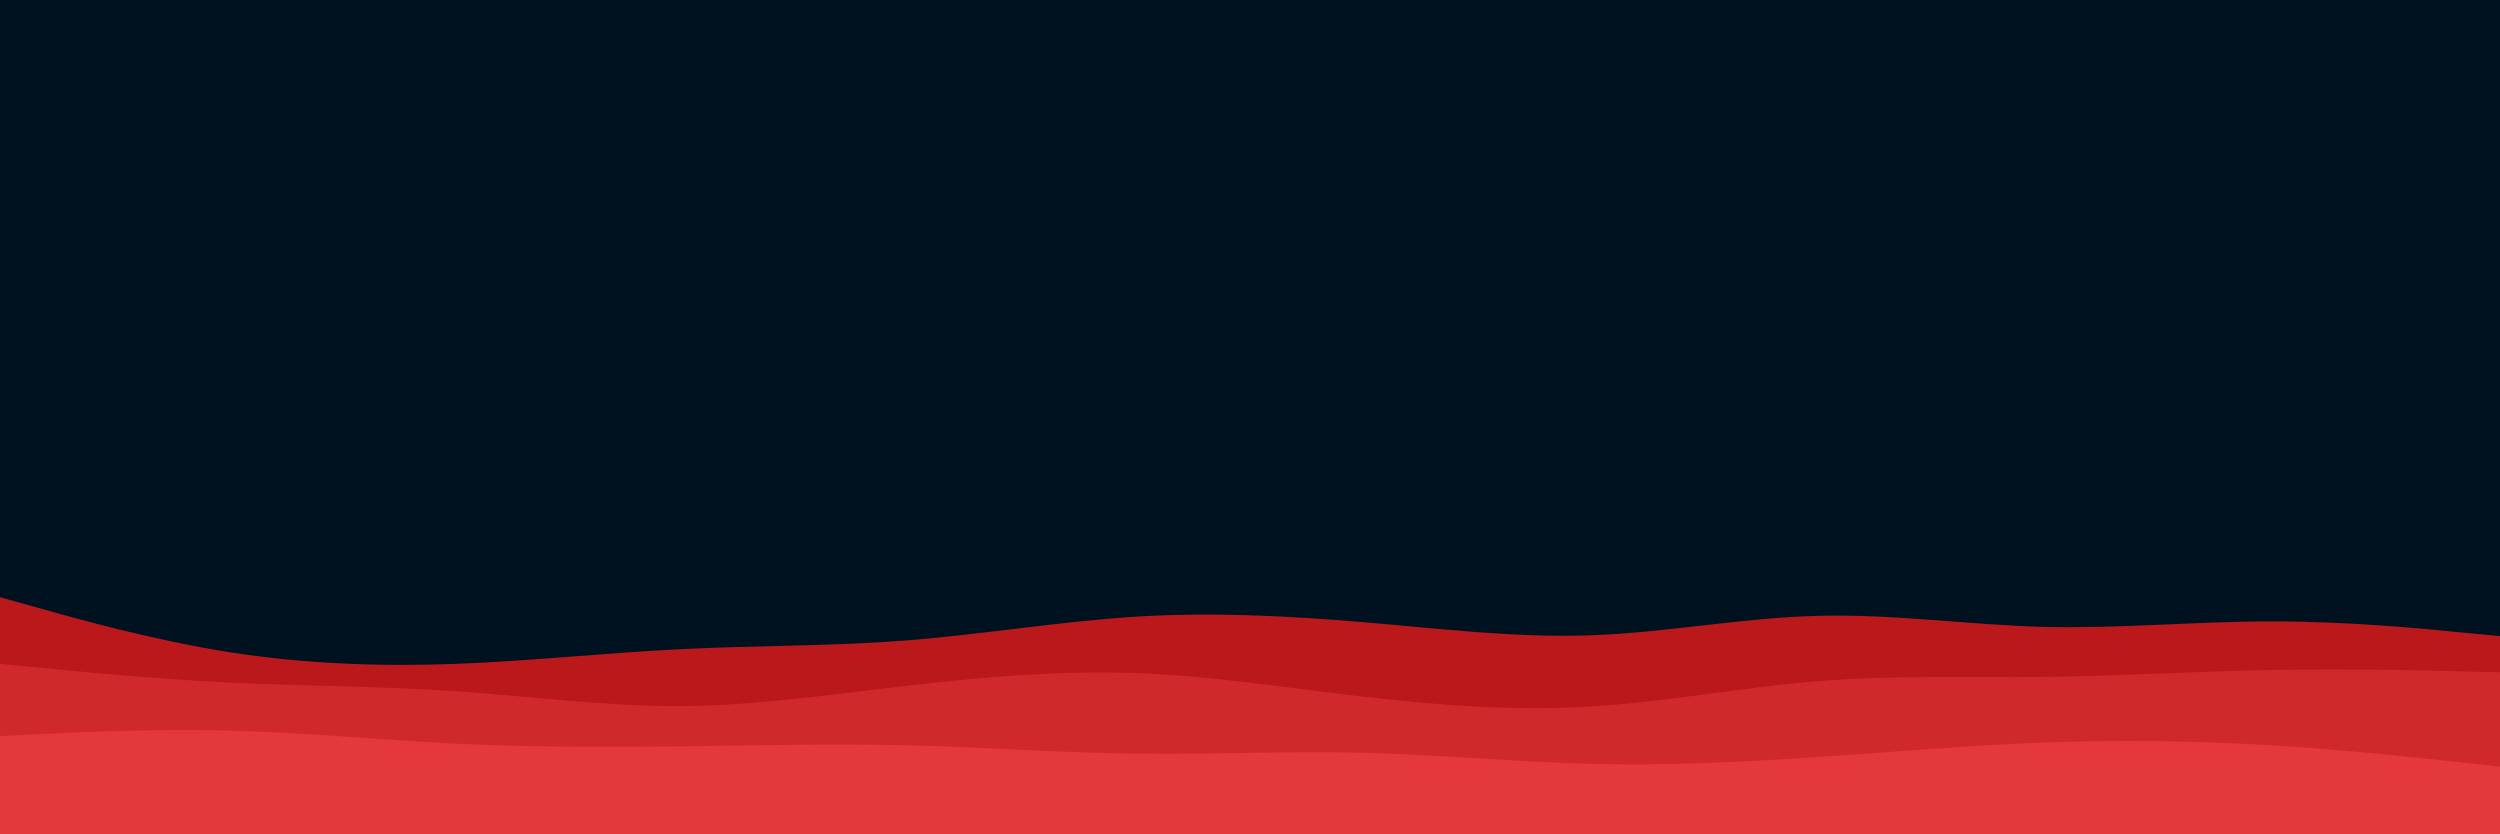
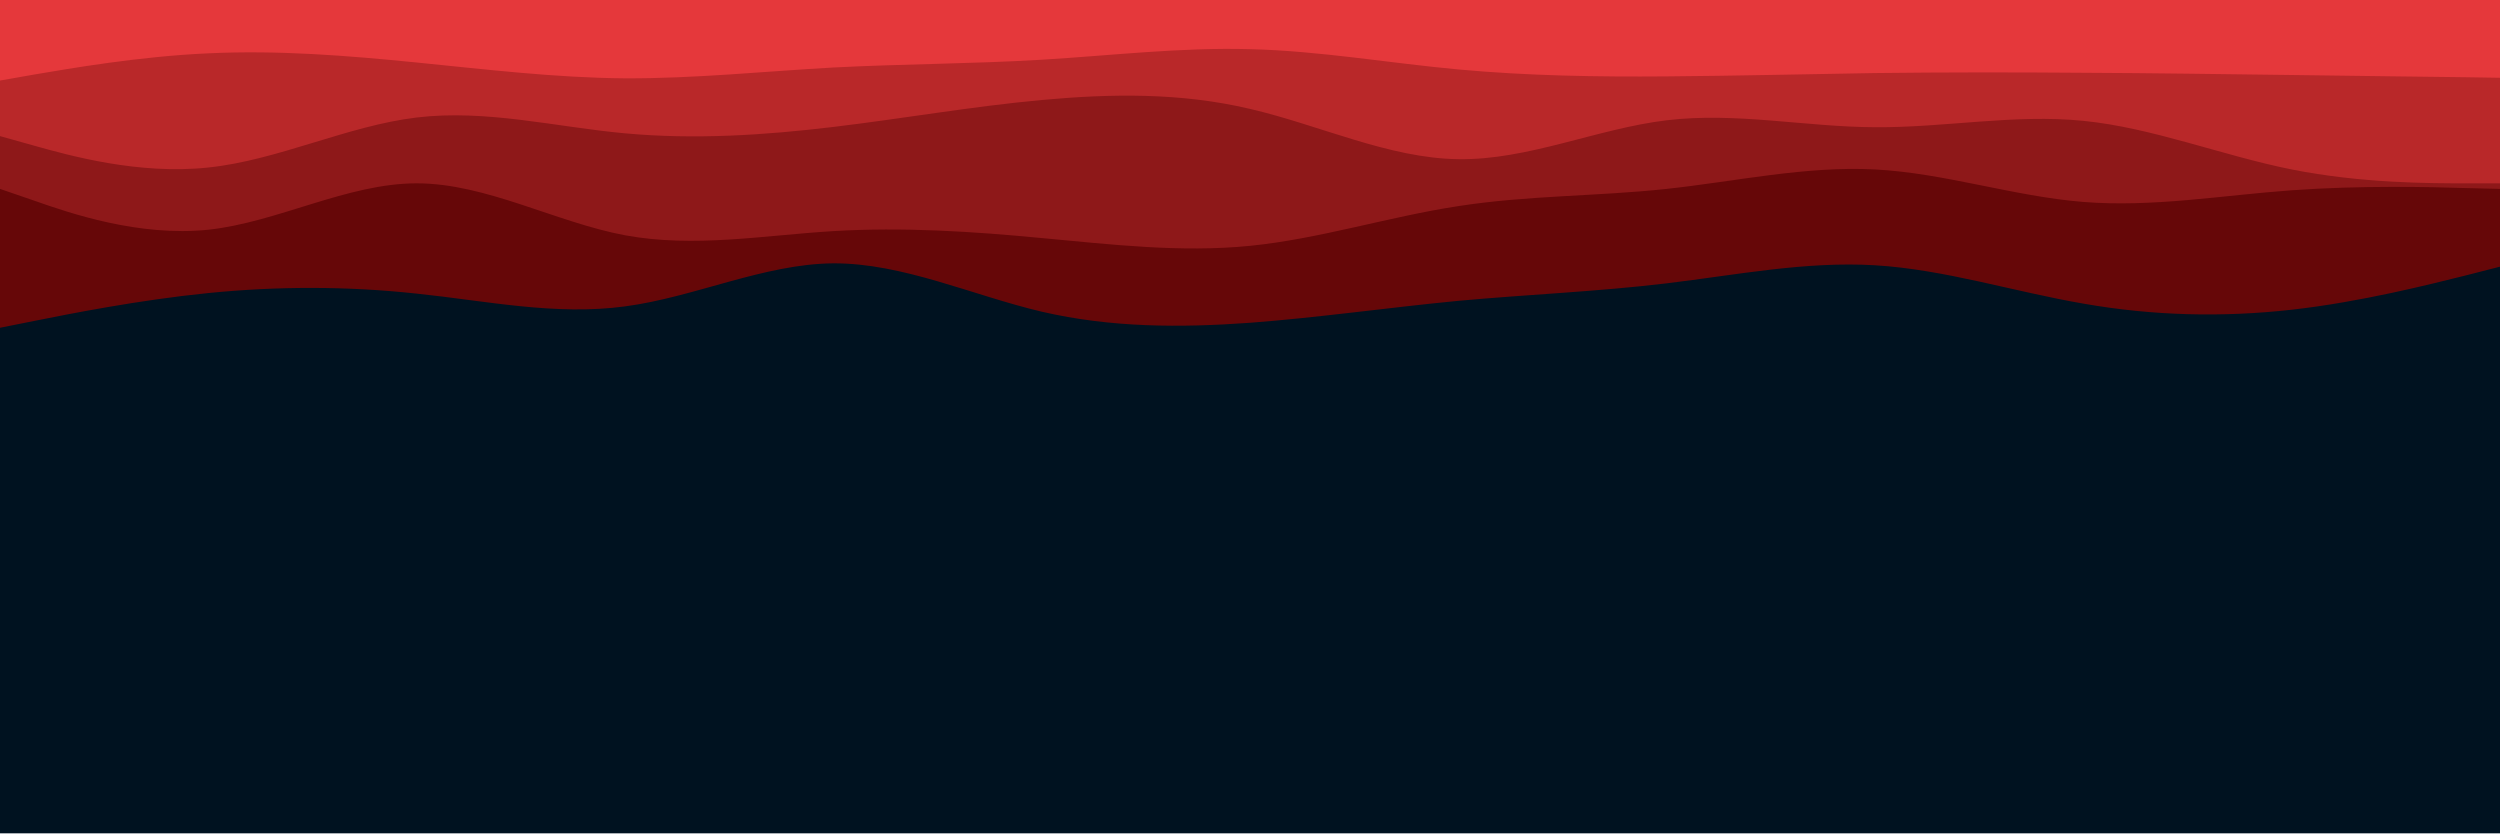
<svg xmlns="http://www.w3.org/2000/svg" id="visual" viewBox="0 0 900 300" width="900" height="300" version="1.1">
  <rect x="0" y="0" width="900" height="300" fill="#001220" />
-   <path d="M0 215L13.7 218.8C27.3 222.7 54.7 230.3 82 234.7C109.3 239 136.7 240 163.8 239C191 238 218 235 245.2 233.7C272.3 232.3 299.7 232.7 327 230.5C354.3 228.3 381.7 223.7 409 222C436.3 220.3 463.7 221.7 491 224C518.3 226.3 545.7 229.7 573 228.7C600.3 227.7 627.7 222.3 654.8 221.7C682 221 709 225 736.2 225.7C763.3 226.3 790.7 223.7 818 223.7C845.3 223.7 872.7 226.3 886.3 227.7L900 229L900 301L886.3 301C872.7 301 845.3 301 818 301C790.7 301 763.3 301 736.2 301C709 301 682 301 654.8 301C627.7 301 600.3 301 573 301C545.7 301 518.3 301 491 301C463.7 301 436.3 301 409 301C381.7 301 354.3 301 327 301C299.7 301 272.3 301 245.2 301C218 301 191 301 163.8 301C136.7 301 109.3 301 82 301C54.7 301 27.3 301 13.7 301L0 301Z" fill="#ba181b" />
-   <path d="M0 239L13.7 240.3C27.3 241.7 54.7 244.3 82 245.7C109.3 247 136.7 247 163.8 248.8C191 250.7 218 254.3 245.2 254.2C272.3 254 299.7 250 327 246.8C354.3 243.7 381.7 241.3 409 242.3C436.3 243.3 463.7 247.7 491 250.8C518.3 254 545.7 256 573 254.3C600.3 252.7 627.7 247.3 654.8 245.2C682 243 709 244 736.2 243.7C763.3 243.3 790.7 241.7 818 241.2C845.3 240.7 872.7 241.3 886.3 241.7L900 242L900 301L886.3 301C872.7 301 845.3 301 818 301C790.7 301 763.3 301 736.2 301C709 301 682 301 654.8 301C627.7 301 600.3 301 573 301C545.7 301 518.3 301 491 301C463.7 301 436.3 301 409 301C381.7 301 354.3 301 327 301C299.7 301 272.3 301 245.2 301C218 301 191 301 163.8 301C136.7 301 109.3 301 82 301C54.7 301 27.3 301 13.7 301L0 301Z" fill="#cf292b" />
-   <path d="M0 265L13.7 264.3C27.3 263.7 54.7 262.3 82 263C109.3 263.7 136.7 266.3 163.8 267.7C191 269 218 269 245.2 268.7C272.3 268.3 299.7 267.7 327 268.3C354.3 269 381.7 271 409 271.3C436.3 271.7 463.7 270.3 491 271C518.3 271.7 545.7 274.3 573 275C600.3 275.7 627.7 274.3 654.8 272.5C682 270.7 709 268.3 736.2 267.3C763.3 266.3 790.7 266.7 818 268.3C845.3 270 872.7 273 886.3 274.5L900 276L900 301L886.3 301C872.7 301 845.3 301 818 301C790.7 301 763.3 301 736.2 301C709 301 682 301 654.8 301C627.7 301 600.3 301 573 301C545.7 301 518.3 301 491 301C463.7 301 436.3 301 409 301C381.7 301 354.3 301 327 301C299.7 301 272.3 301 245.2 301C218 301 191 301 163.8 301C136.7 301 109.3 301 82 301C54.7 301 27.3 301 13.7 301L0 301Z" fill="#e5383b" />
+   <path d="M0 118L12.5 115.5C25 113 50 108 75 105.5C100 103 125 103 150 105.7C175 108.3 200 113.7 225 110.3C250 107 275 95 300 94.8C325 94.7 350 106.3 375 112.2C400 118 425 118 450 116.2C475 114.3 500 110.7 525 108.3C550 106 575 105 600 102C625 99 650 94 675 95.5C700 97 725 105 750 109.3C775 113.7 800 114.3 825 111.5C850 108.7 875 102.3 887.5 99.2L900 96L900 0L887.5 0C875 0 850 0 825 0C800 0 775 0 750 0C725 0 700 0 675 0C650 0 625 0 600 0C575 0 550 0 525 0C500 0 475 0 450 0C425 0 400 0 375 0C350 0 325 0 300 0C275 0 250 0 225 0C200 0 175 0 150 0C125 0 100 0 75 0C50 0 25 0 12.5 0L0 0Z" fill="#660708" />
+   <path d="M0 68L12.5 72.3C25 76.7 50 85.3 75 82.7C100 80 125 66 150 66C175 66 200 80 225 84.7C250 89.3 275 84.7 300 83.2C325 81.7 350 83.3 375 85.7C400 88 425 91 450 88.5C475 86 500 78 525 74.2C550 70.3 575 70.7 600 68C625 65.3 650 59.7 675 61C700 62.3 725 70.7 750 72.7C775 74.7 800 70.3 825 68.5C850 66.7 875 67.3 887.5 67.7L900 68L900 0L887.5 0C875 0 850 0 825 0C800 0 775 0 750 0C725 0 700 0 675 0C650 0 625 0 600 0C575 0 550 0 525 0C500 0 475 0 450 0C425 0 400 0 375 0C350 0 325 0 300 0C275 0 250 0 225 0C200 0 175 0 150 0C125 0 100 0 75 0C50 0 25 0 12.5 0L0 0Z" fill="#8e1819" />
+   <path d="M0 49L12.5 52.5C25 56 50 63 75 60.3C100 57.7 125 45.3 150 42.3C175 39.3 200 45.7 225 48C250 50.3 275 48.7 300 45.7C325 42.7 350 38.3 375 36C400 33.7 425 33.3 450 39.2C475 45 500 57 525 57.3C550 57.7 575 46.3 600 43.3C625 40.3 650 45.7 675 45.8C700 46 725 41 750 43.5C775 46 800 56 825 61C850 66 875 66 887.5 66L900 66L900 0L887.5 0C875 0 850 0 825 0C800 0 775 0 750 0C725 0 700 0 675 0C650 0 625 0 600 0C575 0 550 0 525 0C500 0 475 0 450 0C425 0 400 0 375 0C350 0 325 0 300 0C275 0 250 0 225 0C200 0 175 0 150 0C125 0 100 0 75 0C50 0 25 0 12.5 0L0 0Z" fill="#b92829" />
+   <path d="M0 29L12.5 26.8C25 24.7 50 20.3 75 19.2C100 18 125 20 150 22.5C175 25 200 28 225 28.2C250 28.3 275 25.7 300 24.3C325 23 350 23 375 21.5C400 20 425 17 450 17.7C475 18.3 500 22.7 525 25C550 27.3 575 27.7 600 27.5C625 27.3 650 26.7 675 26.3C700 26 725 26 750 26.2C775 26.3 800 26.7 825 27C850 27.3 875 27.7 887.5 27.8L900 28L900 0L887.5 0C875 0 850 0 825 0C800 0 775 0 750 0C725 0 700 0 675 0C650 0 625 0 600 0C575 0 550 0 525 0C500 0 475 0 450 0C425 0 400 0 375 0C350 0 325 0 300 0C275 0 250 0 225 0C200 0 175 0 150 0C125 0 100 0 75 0C50 0 25 0 12.5 0L0 0Z" fill="#e5383b" />
</svg>
